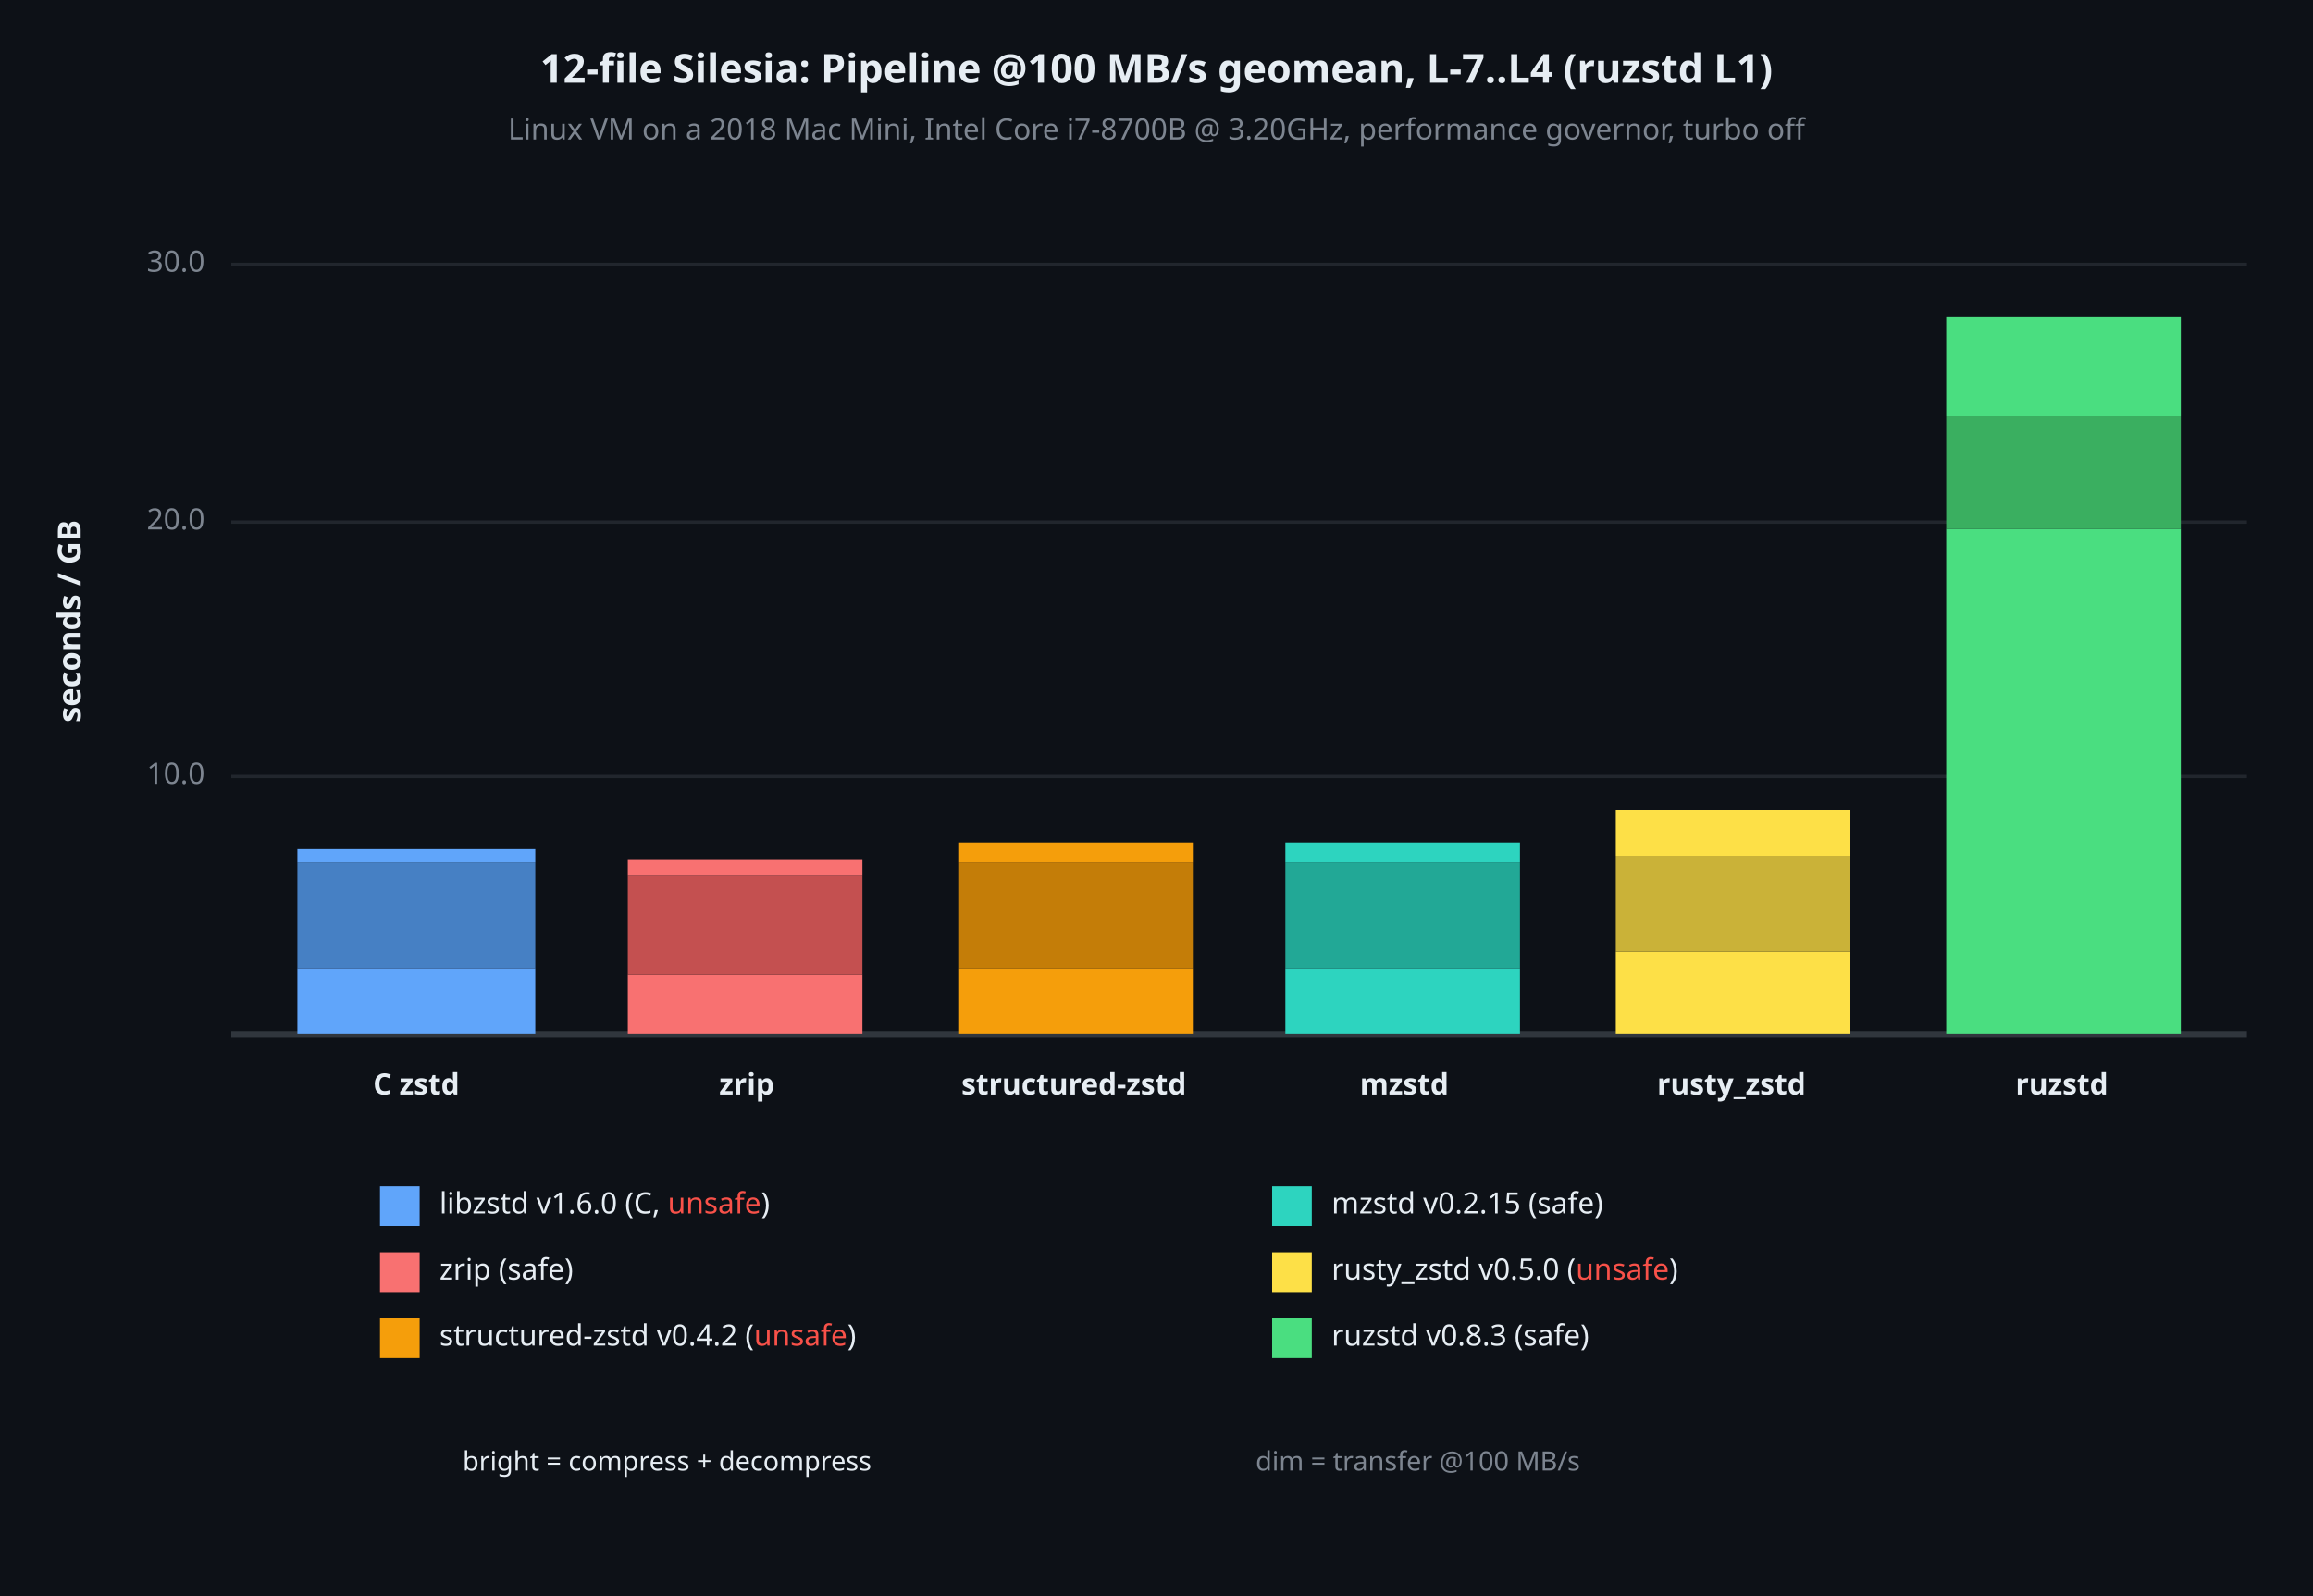
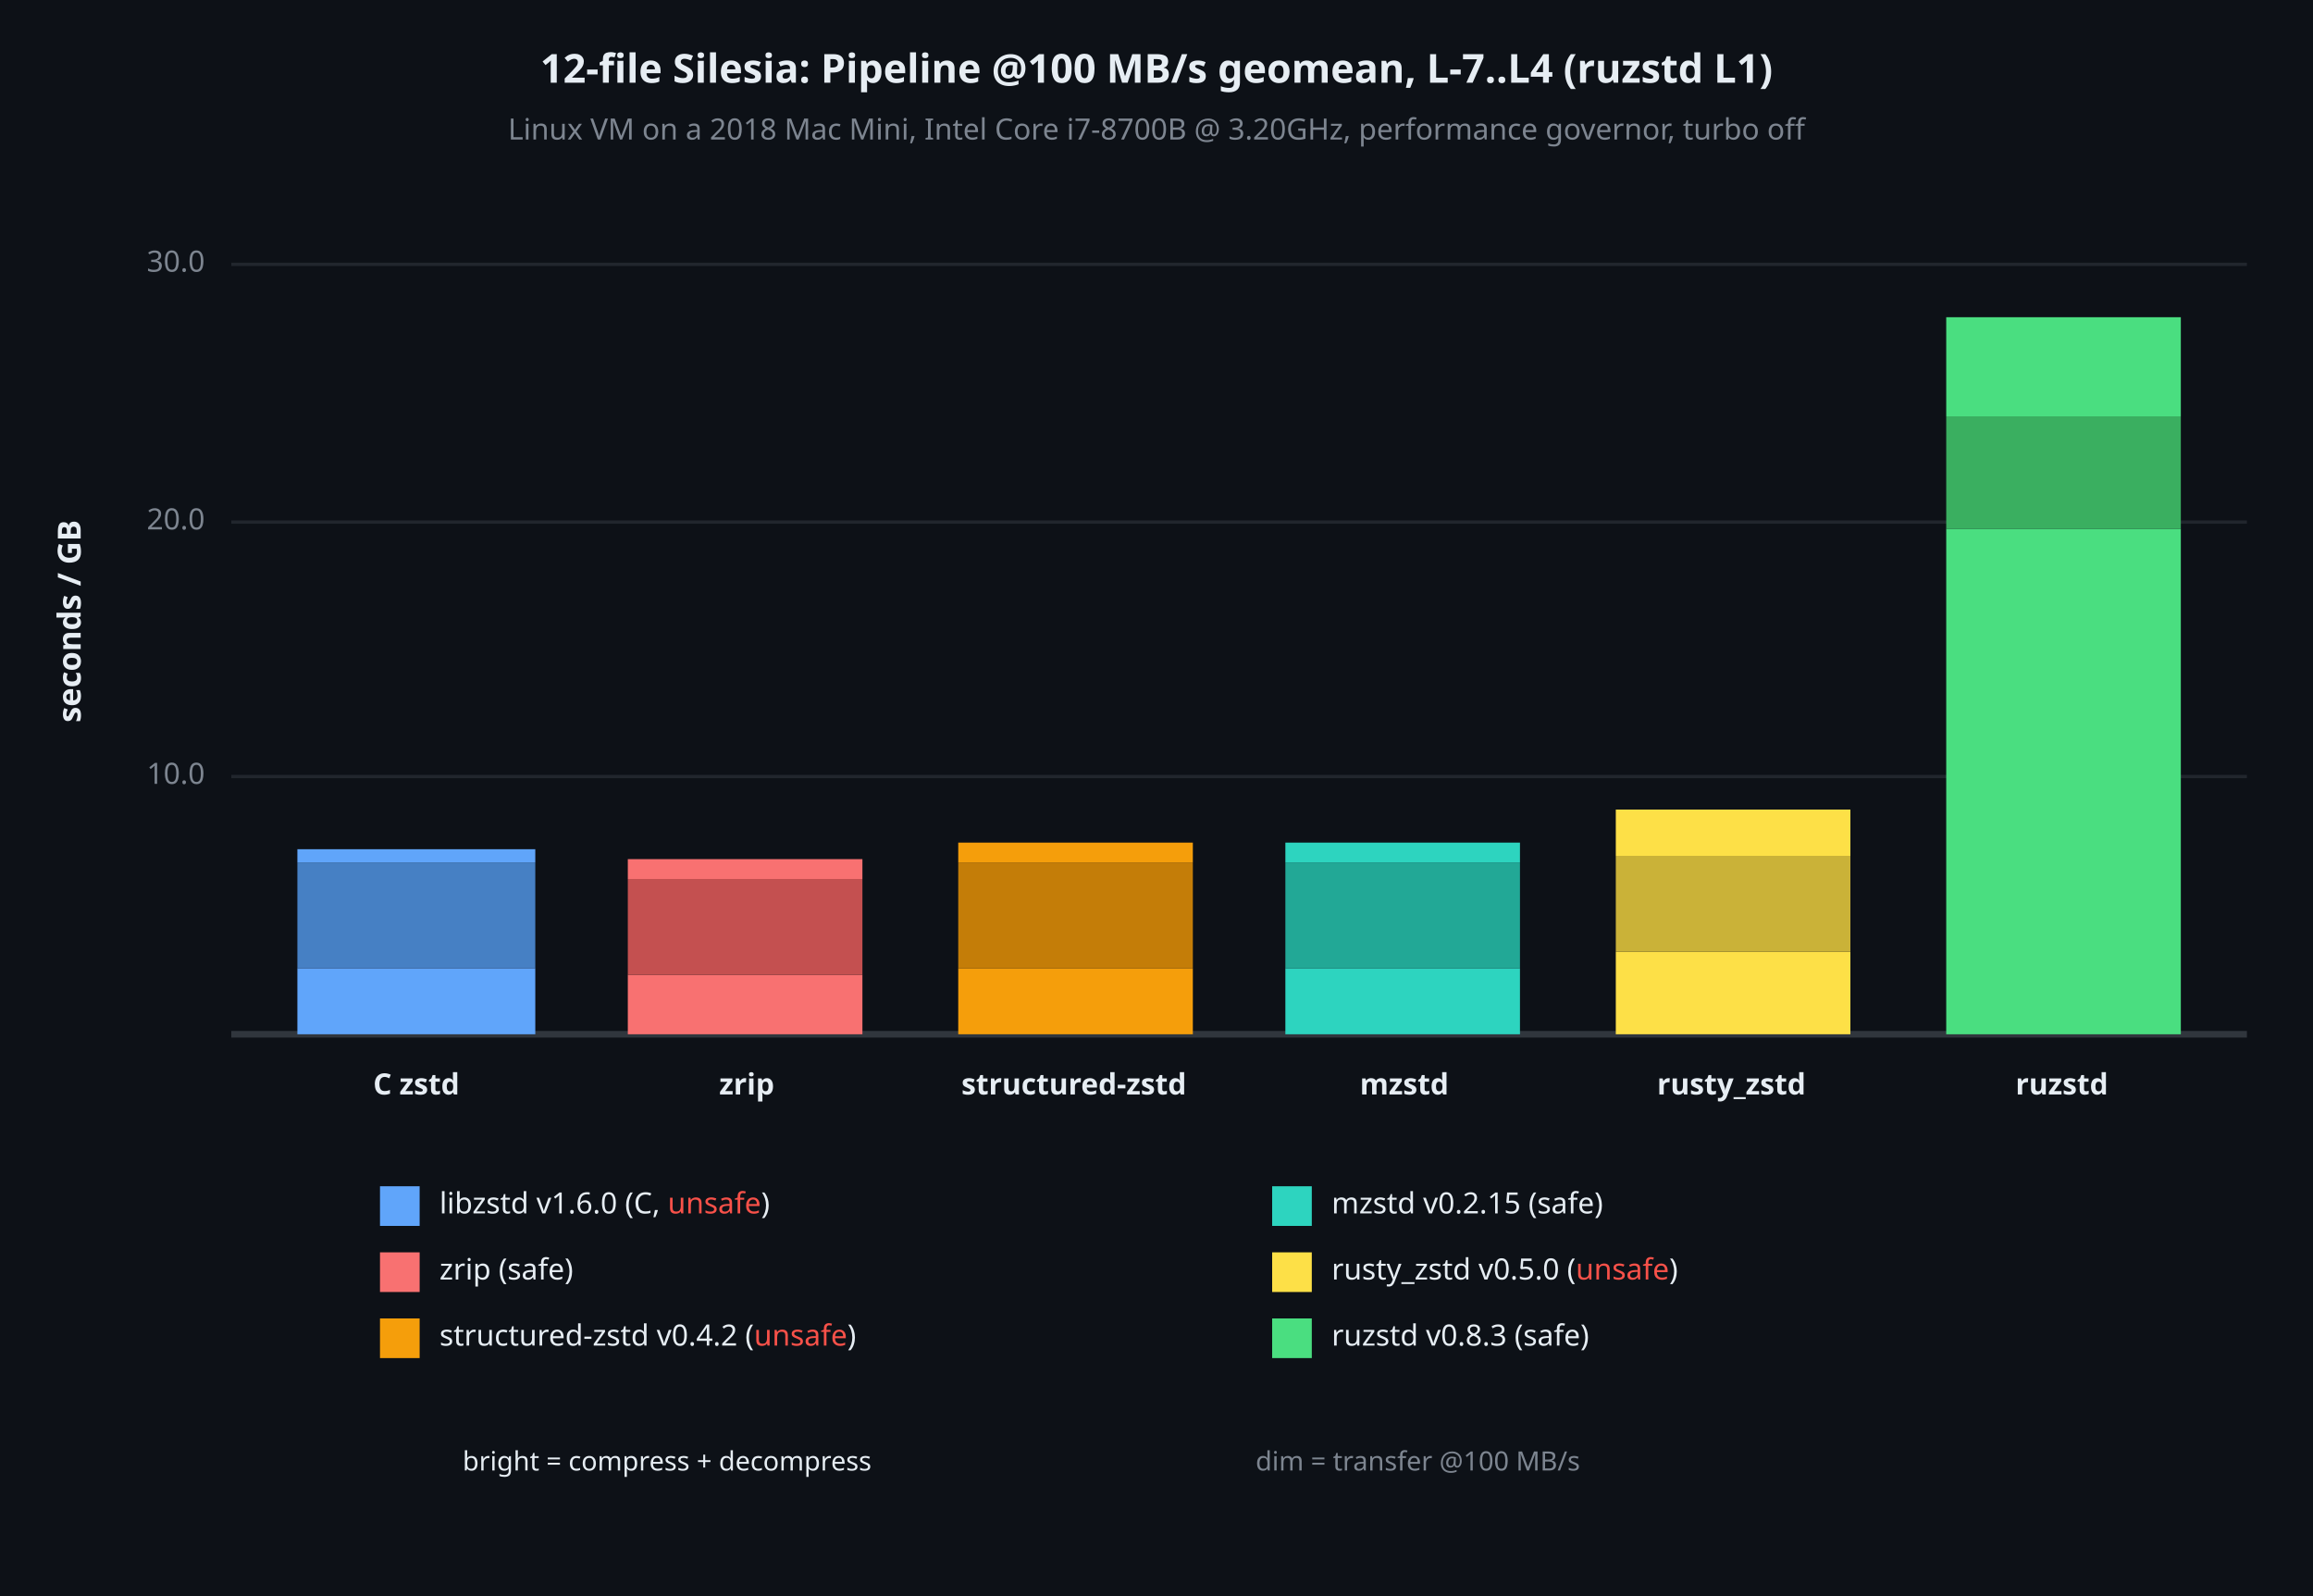
<svg xmlns="http://www.w3.org/2000/svg" viewBox="0 0 700 483" font-family="system-ui, -apple-system, sans-serif">
  <rect x="0" y="0" width="700" height="483" opacity="1" fill="#0D1117" stroke="none" />
  <text x="350" y="22" dy="0.5ex" text-anchor="middle" font-family="sans-serif" font-size="12.097" opacity="1" fill="#E6EDF3" font-weight="bold">
12-file Silesia: Pipeline @100 MB/s geomean, L-7..L4 (ruzstd L1)
</text>
  <text x="350" y="40" dy="0.5ex" text-anchor="middle" font-family="sans-serif" font-size="8.871" opacity="1" fill="#7D8590">
Linux VM on a 2018 Mac Mini, Intel Core i7-8700B @ 3.20GHz, performance governor, turbo off
</text>
  <text x="22" y="188" dy="0.5ex" text-anchor="middle" font-family="sans-serif" font-size="9.677" opacity="1" fill="#E6EDF3" font-weight="bold" transform="rotate(270, 22, 188)">
seconds / GB
</text>
  <polyline fill="none" opacity="1" stroke="#21262D" stroke-width="1" points="70,235 680,235 " />
  <text x="62" y="235" dy="0.5ex" text-anchor="end" font-family="sans-serif" font-size="8.871" opacity="1" fill="#7D8590">
10.0
</text>
  <polyline fill="none" opacity="1" stroke="#21262D" stroke-width="1" points="70,158 680,158 " />
  <text x="62" y="158" dy="0.5ex" text-anchor="end" font-family="sans-serif" font-size="8.871" opacity="1" fill="#7D8590">
20.0
</text>
  <polyline fill="none" opacity="1" stroke="#21262D" stroke-width="1" points="70,80 680,80 " />
  <text x="62" y="80" dy="0.5ex" text-anchor="end" font-family="sans-serif" font-size="8.871" opacity="1" fill="#7D8590">
30.0
</text>
  <polyline fill="none" opacity="1" stroke="#30363D" stroke-width="2" points="70,313 680,313 " />
  <rect x="90" y="293" width="72" height="20" opacity="1" fill="#60A5FA" stroke="none" />
  <rect x="90" y="261" width="72" height="32" opacity="1" fill="#4680C4" stroke="none" />
  <rect x="90" y="257" width="72" height="4" opacity="1" fill="#60A5FA" stroke="none" />
  <text x="126" y="329" dy="0.5ex" text-anchor="middle" font-family="sans-serif" font-size="8.871" opacity="1" fill="#E6EDF3" font-weight="bold">
C zstd
</text>
  <rect x="190" y="295" width="71" height="18" opacity="1" fill="#F87171" stroke="none" />
-   <rect x="190" y="265" width="71" height="30" opacity="1" fill="#C45050" stroke="none" />
-   <rect x="190" y="260" width="71" height="5" opacity="1" fill="#F87171" stroke="none" />
+   <rect x="190" y="266" width="71" height="29" opacity="1" fill="#C45050" stroke="none" />
+   <rect x="190" y="260" width="71" height="6" opacity="1" fill="#F87171" stroke="none" />
  <text x="226" y="329" dy="0.5ex" text-anchor="middle" font-family="sans-serif" font-size="8.871" opacity="1" fill="#E6EDF3" font-weight="bold">
zrip
</text>
  <rect x="290" y="293" width="71" height="20" opacity="1" fill="#F59E0B" stroke="none" />
  <rect x="290" y="261" width="71" height="32" opacity="1" fill="#C47D08" stroke="none" />
  <rect x="290" y="255" width="71" height="6" opacity="1" fill="#F59E0B" stroke="none" />
  <text x="325" y="329" dy="0.5ex" text-anchor="middle" font-family="sans-serif" font-size="8.871" opacity="1" fill="#E6EDF3" font-weight="bold">
structured-zstd
</text>
  <rect x="389" y="293" width="71" height="20" opacity="1" fill="#2DD4BF" stroke="none" />
  <rect x="389" y="261" width="71" height="32" opacity="1" fill="#22A896" stroke="none" />
  <rect x="389" y="255" width="71" height="6" opacity="1" fill="#2DD4BF" stroke="none" />
  <text x="425" y="329" dy="0.5ex" text-anchor="middle" font-family="sans-serif" font-size="8.871" opacity="1" fill="#E6EDF3" font-weight="bold">
mzstd
</text>
  <rect x="489" y="288" width="71" height="25" opacity="1" fill="#FDE047" stroke="none" />
  <rect x="489" y="259" width="71" height="29" opacity="1" fill="#CAB238" stroke="none" />
  <rect x="489" y="245" width="71" height="14" opacity="1" fill="#FDE047" stroke="none" />
  <text x="524" y="329" dy="0.5ex" text-anchor="middle" font-family="sans-serif" font-size="8.871" opacity="1" fill="#E6EDF3" font-weight="bold">
rusty_zstd
</text>
  <rect x="589" y="160" width="71" height="153" opacity="1" fill="#4ADE80" stroke="none" />
  <rect x="589" y="126" width="71" height="34" opacity="1" fill="#3AAF60" stroke="none" />
  <rect x="589" y="96" width="71" height="30" opacity="1" fill="#4ADE80" stroke="none" />
  <text x="624" y="329" dy="0.5ex" text-anchor="middle" font-family="sans-serif" font-size="8.871" opacity="1" fill="#E6EDF3" font-weight="bold">
ruzstd
</text>
  <rect x="115" y="359" width="12" height="12" opacity="1" fill="#60A5FA" stroke="none" />
  <text x="133" y="365" dy="0.5ex" text-anchor="start" font-family="sans-serif" font-size="8.871" opacity="1" fill="#E6EDF3">
libzstd v1.6.0 (C, <tspan fill="#F85149">unsafe</tspan>)
</text>
  <rect x="115" y="379" width="12" height="12" opacity="1" fill="#F87171" stroke="none" />
  <text x="133" y="385" dy="0.5ex" text-anchor="start" font-family="sans-serif" font-size="8.871" opacity="1" fill="#E6EDF3">
zrip (safe)
</text>
  <rect x="115" y="399" width="12" height="12" opacity="1" fill="#F59E0B" stroke="none" />
  <text x="133" y="405" dy="0.5ex" text-anchor="start" font-family="sans-serif" font-size="8.871" opacity="1" fill="#E6EDF3">
structured-zstd v0.4.2 (<tspan fill="#F85149">unsafe</tspan>)
</text>
  <rect x="385" y="359" width="12" height="12" opacity="1" fill="#2DD4BF" stroke="none" />
  <text x="403" y="365" dy="0.5ex" text-anchor="start" font-family="sans-serif" font-size="8.871" opacity="1" fill="#E6EDF3">
mzstd v0.2.15 (safe)
</text>
  <rect x="385" y="379" width="12" height="12" opacity="1" fill="#FDE047" stroke="none" />
  <text x="403" y="385" dy="0.5ex" text-anchor="start" font-family="sans-serif" font-size="8.871" opacity="1" fill="#E6EDF3">
rusty_zstd v0.5.0 (<tspan fill="#F85149">unsafe</tspan>)
</text>
  <rect x="385" y="399" width="12" height="12" opacity="1" fill="#4ADE80" stroke="none" />
  <text x="403" y="405" dy="0.5ex" text-anchor="start" font-family="sans-serif" font-size="8.871" opacity="1" fill="#E6EDF3">
ruzstd v0.8.3 (safe)
</text>
  <text x="140" y="443" dy="0.5ex" text-anchor="start" font-family="sans-serif" font-size="8.065" opacity="1" fill="#E6EDF3">
bright = compress + decompress
</text>
  <text x="380" y="443" dy="0.5ex" text-anchor="start" font-family="sans-serif" font-size="8.065" opacity="1" fill="#7D8590">
dim = transfer @100 MB/s
</text>
</svg>
